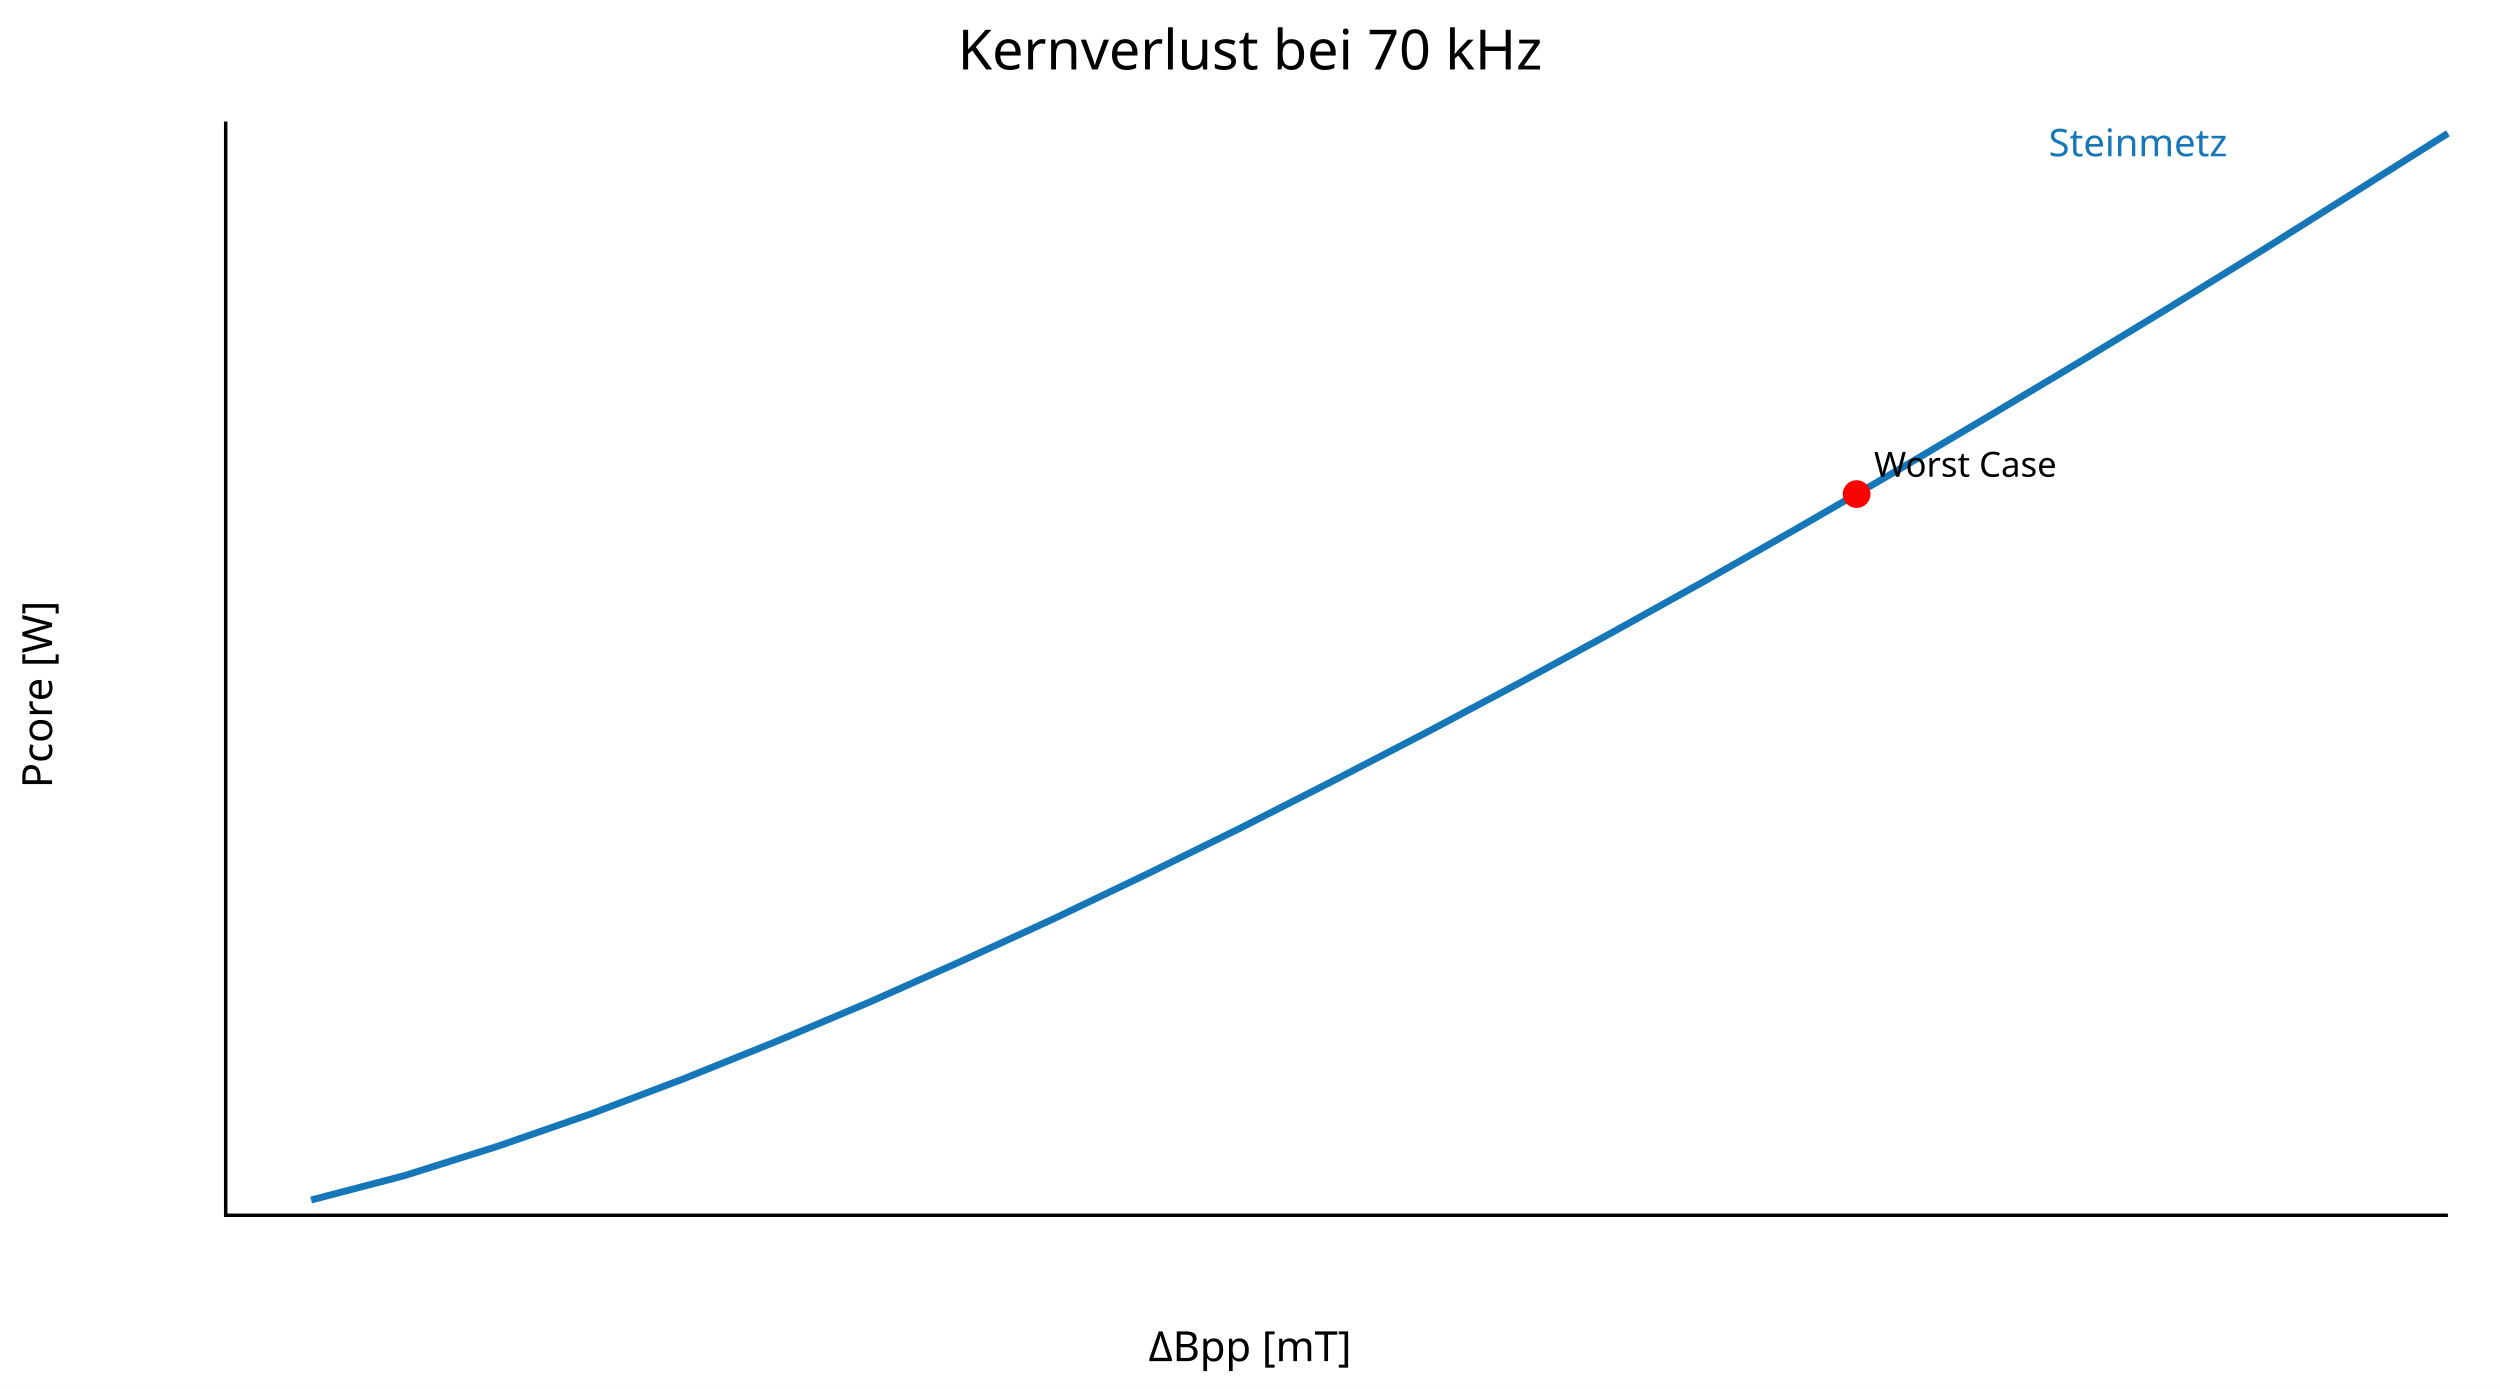
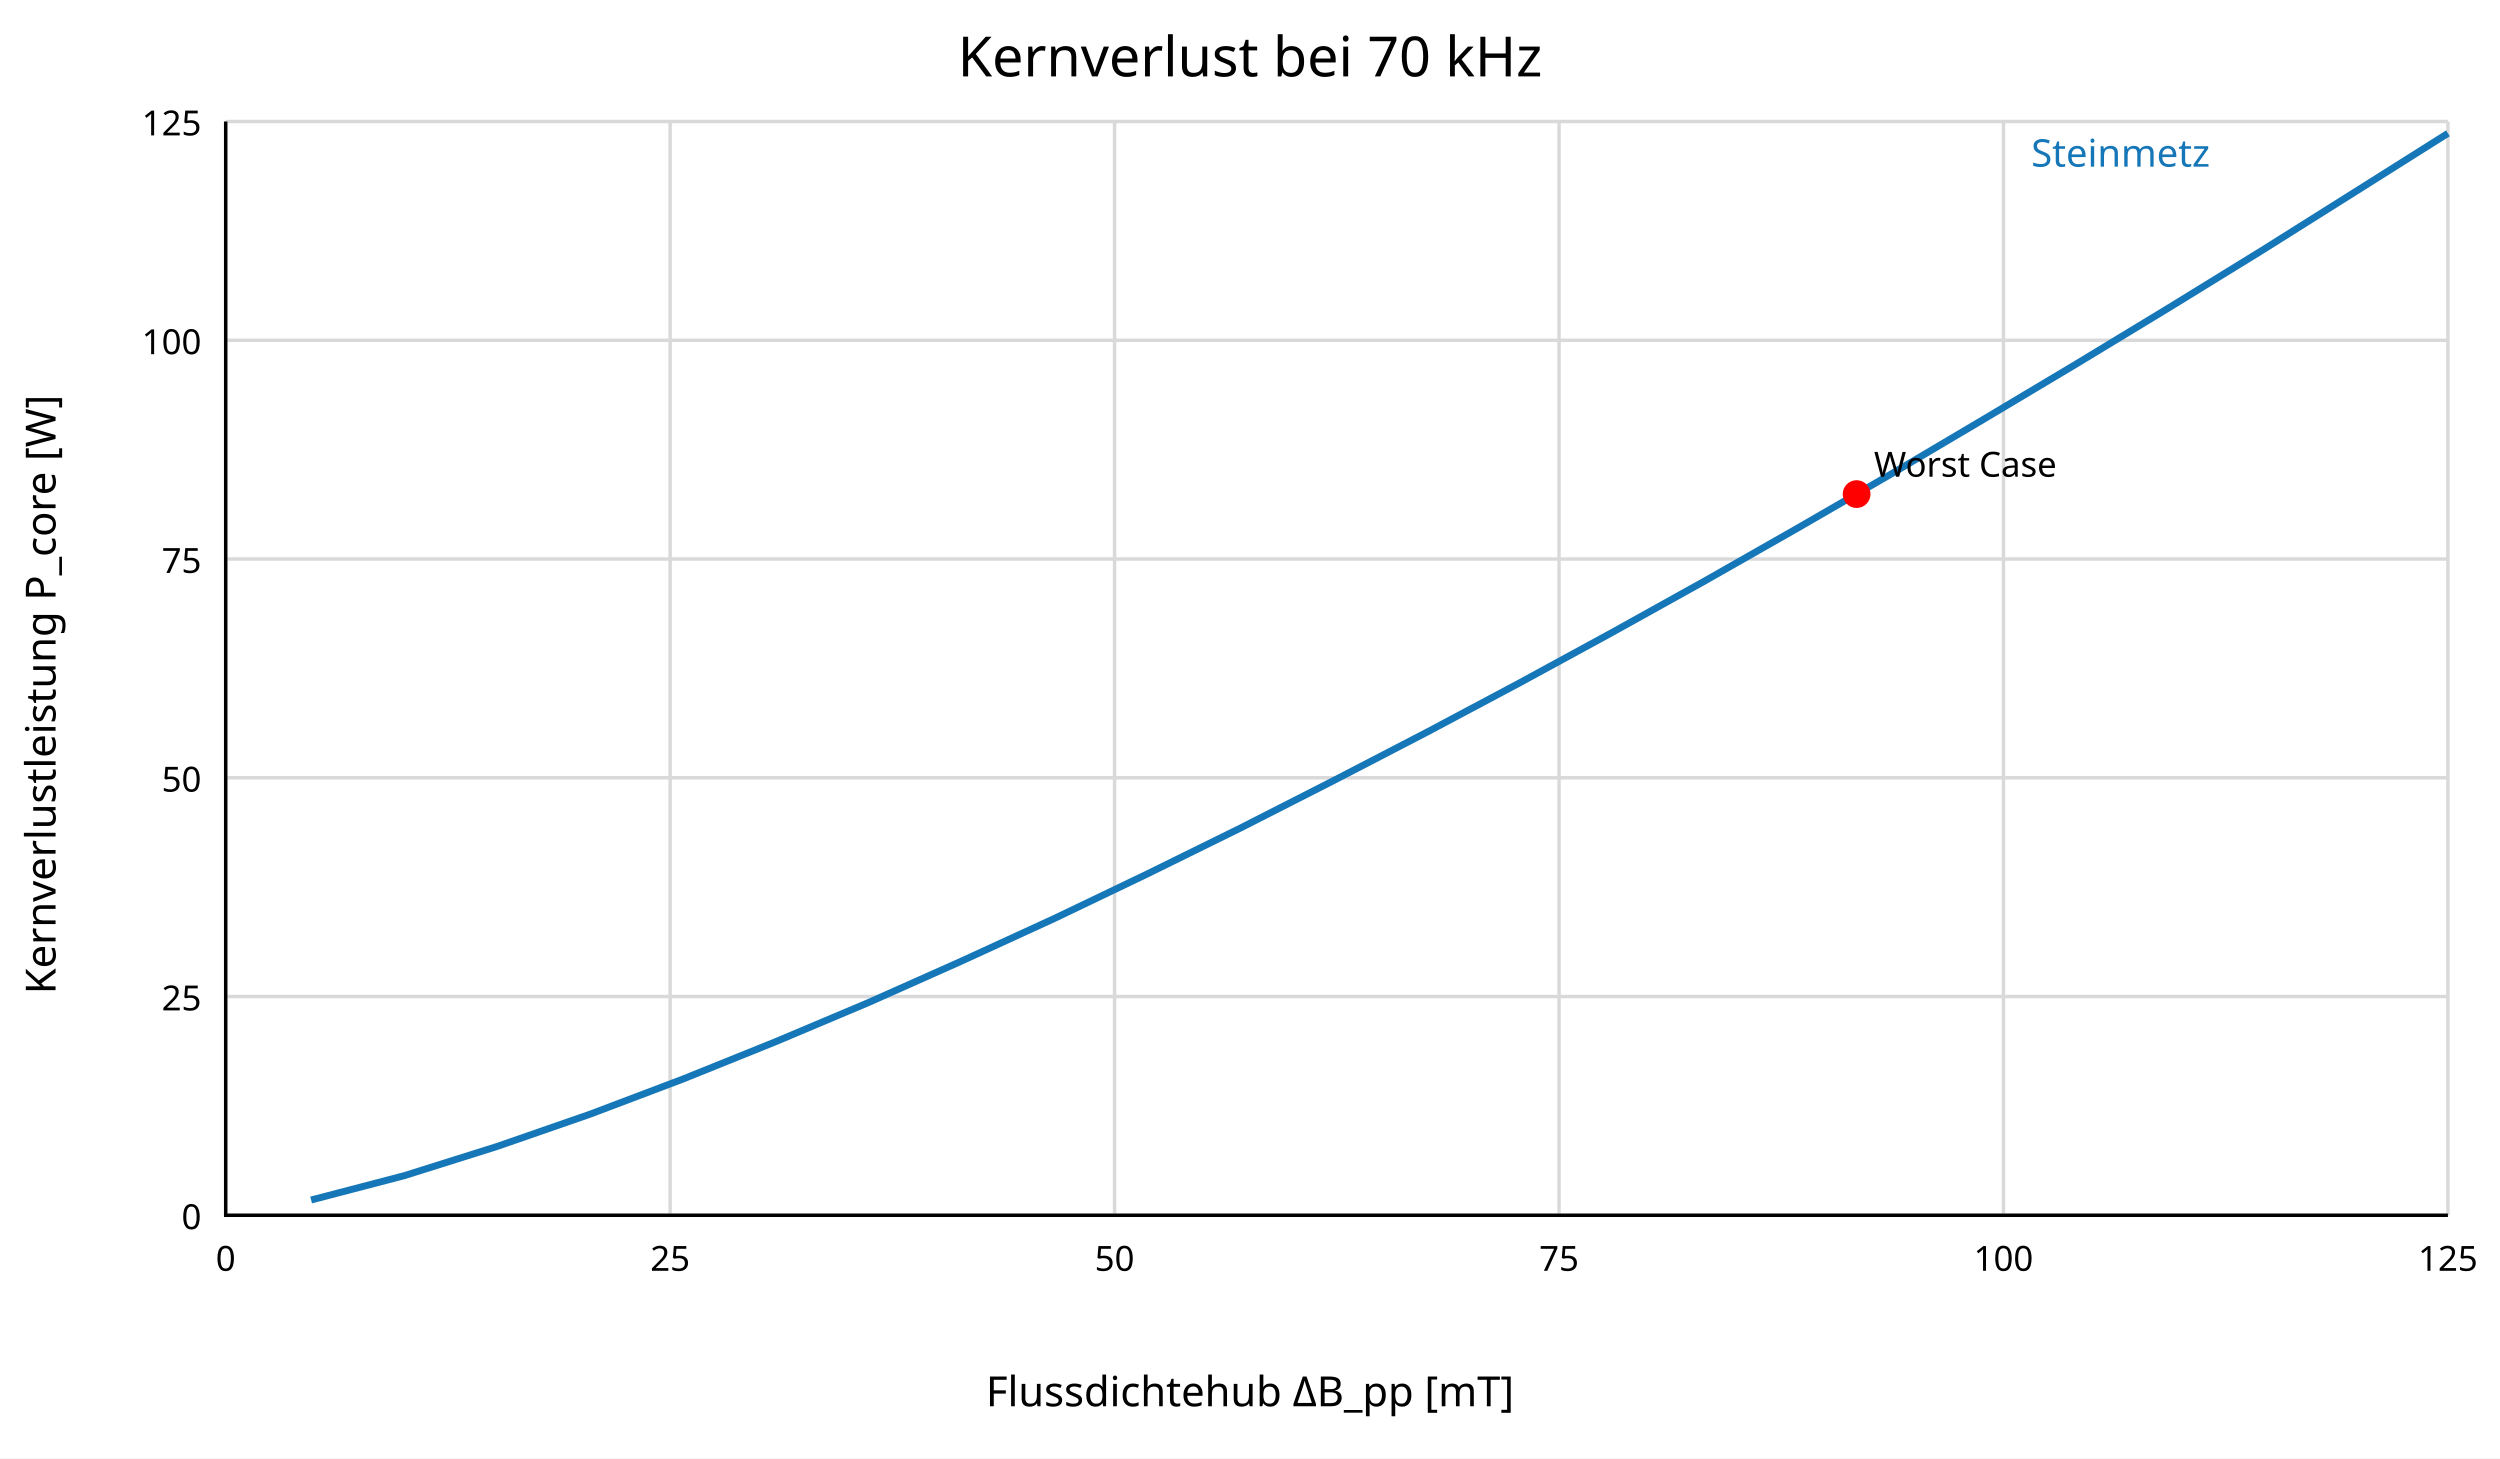
- <svg xmlns="http://www.w3.org/2000/svg" viewBox="0 0 720 400">
+ <svg xmlns="http://www.w3.org/2000/svg" viewBox="0 0 720 420">
  <rect width="100%" height="100%" fill="white" />
-   <text x="360.0" y="20" text-anchor="middle" font-family="sans-serif" font-size="16">Kernverlust bei 70 kHz</text>
+   <text x="360" y="22" text-anchor="middle" font-family="sans-serif" font-size="16">Kernverlust bei 70 kHz</text>
+   <g stroke="#d9d9d9">
+     <path d="M65 350H705M65 287H705M65 224H705M65 161H705M65 98H705M65 35H705" />
+     <path d="M65 35V350M193 35V350M321 35V350M449 35V350M577 35V350M705 35V350" />
+   </g>
  <path d="M65 35V350H705" fill="none" stroke="black" />
  <polyline points="89.6,345.6 116.4,338.6 143.1,330.2 169.9,320.9 196.6,310.8 223.4,300.0 250.2,288.7 276.9,276.8 303.7,264.5 330.4,251.7 357.2,238.5 383.9,224.9 410.7,211.0 437.4,196.8 464.2,182.2 491.0,167.3 517.7,152.1 544.5,136.6 571.2,120.8 598.0,104.8 624.7,88.6 651.5,72.1 678.2,55.3 705.0,38.4" fill="none" stroke="#1677b8" stroke-width="2" />
-   <text x="590" y="45" font-family="sans-serif" font-size="11" fill="#1677b8">Steinmetz</text>
+   <text x="585" y="48" font-family="sans-serif" font-size="11" fill="#1677b8">Steinmetz</text>
  <circle cx="534.7" cy="142.3" r="4" fill="red" />
  <text x="539.7" y="137.3" font-family="sans-serif" font-size="10">Worst Case</text>
-   <text x="360.0" y="392" text-anchor="middle" font-family="sans-serif" font-size="12">ΔBpp [mT]</text>
-   <text transform="translate(15 200.0) rotate(-90)" text-anchor="middle" font-family="sans-serif" font-size="12">Pcore [W]</text>
+   <g font-family="sans-serif" font-size="10" text-anchor="middle">
+     <text x="65" y="366">0</text>
+     <text x="193" y="366">25</text>
+     <text x="321" y="366">50</text>
+     <text x="449" y="366">75</text>
+     <text x="577" y="366">100</text>
+     <text x="705" y="366">125</text>
+   </g>
+   <g font-family="sans-serif" font-size="10" text-anchor="end">
+     <text x="58" y="354">0</text>
+     <text x="58" y="291">25</text>
+     <text x="58" y="228">50</text>
+     <text x="58" y="165">75</text>
+     <text x="58" y="102">100</text>
+     <text x="58" y="39">125</text>
+   </g>
+   <text x="360" y="405" text-anchor="middle" font-family="sans-serif" font-size="12">Flussdichtehub ΔB_pp [mT]</text>
+   <text transform="translate(16 200) rotate(-90)" text-anchor="middle" font-family="sans-serif" font-size="12">Kernverlustleistung P_core [W]</text>
</svg>
